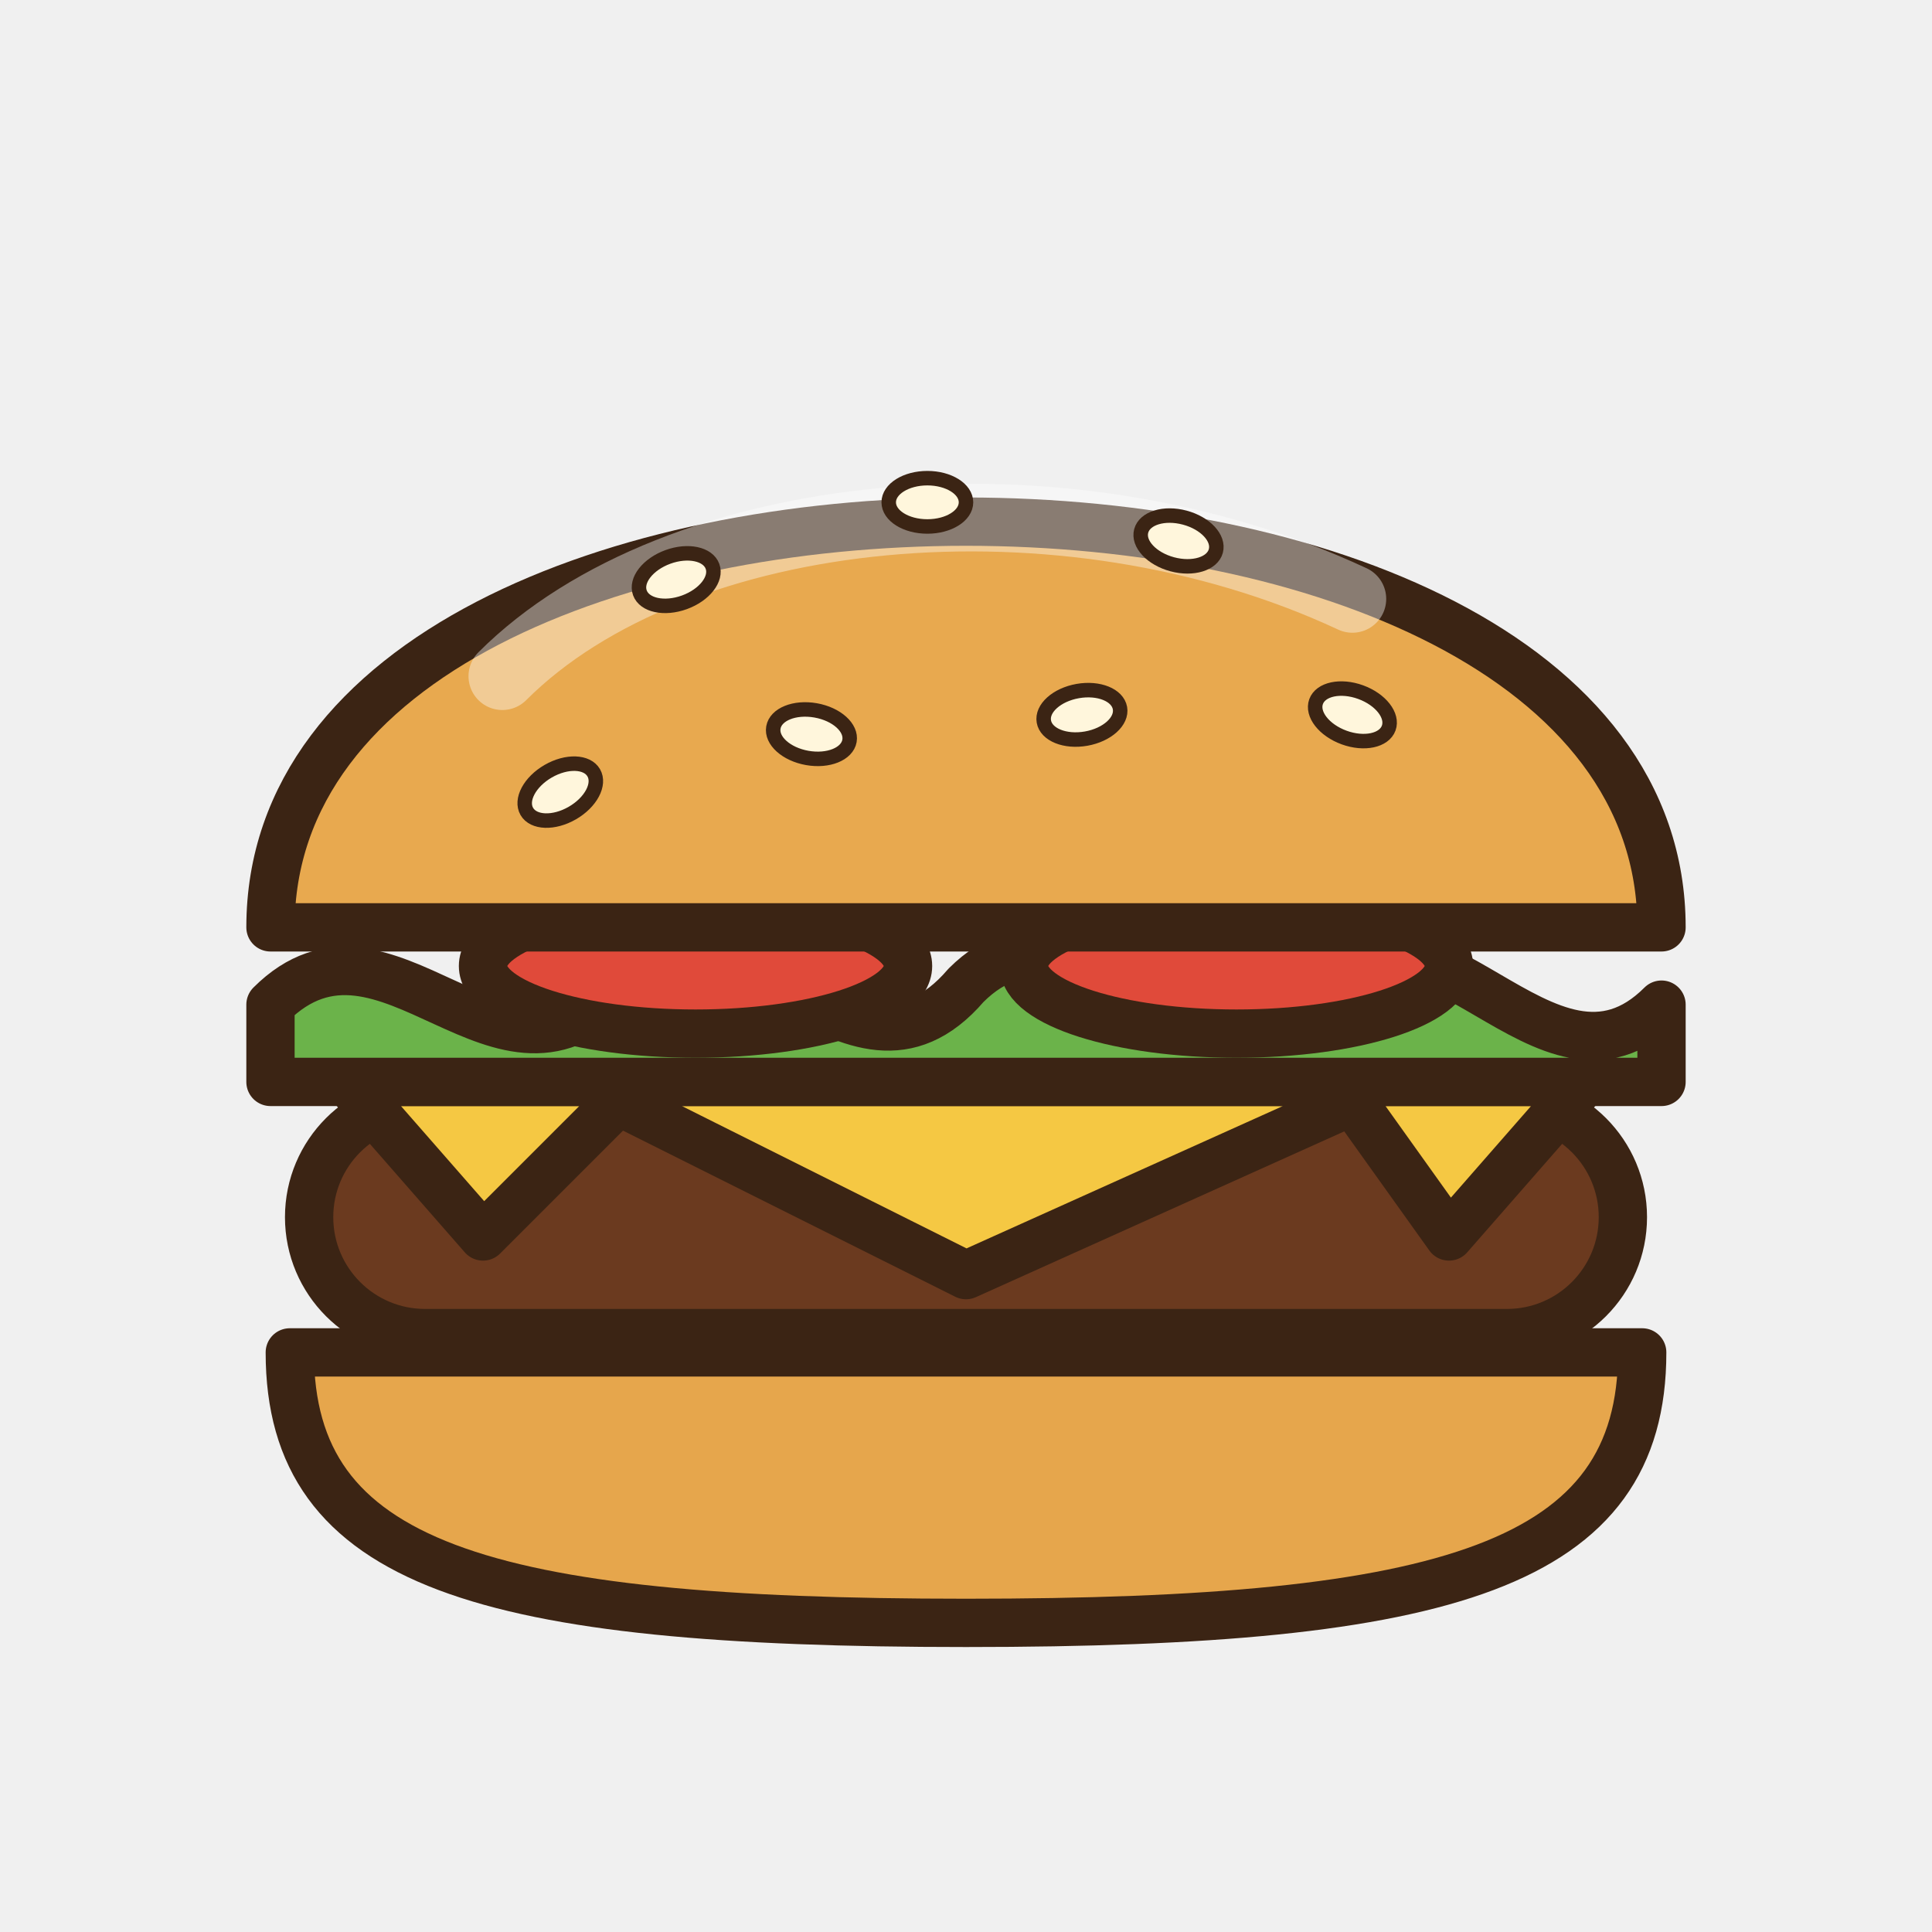
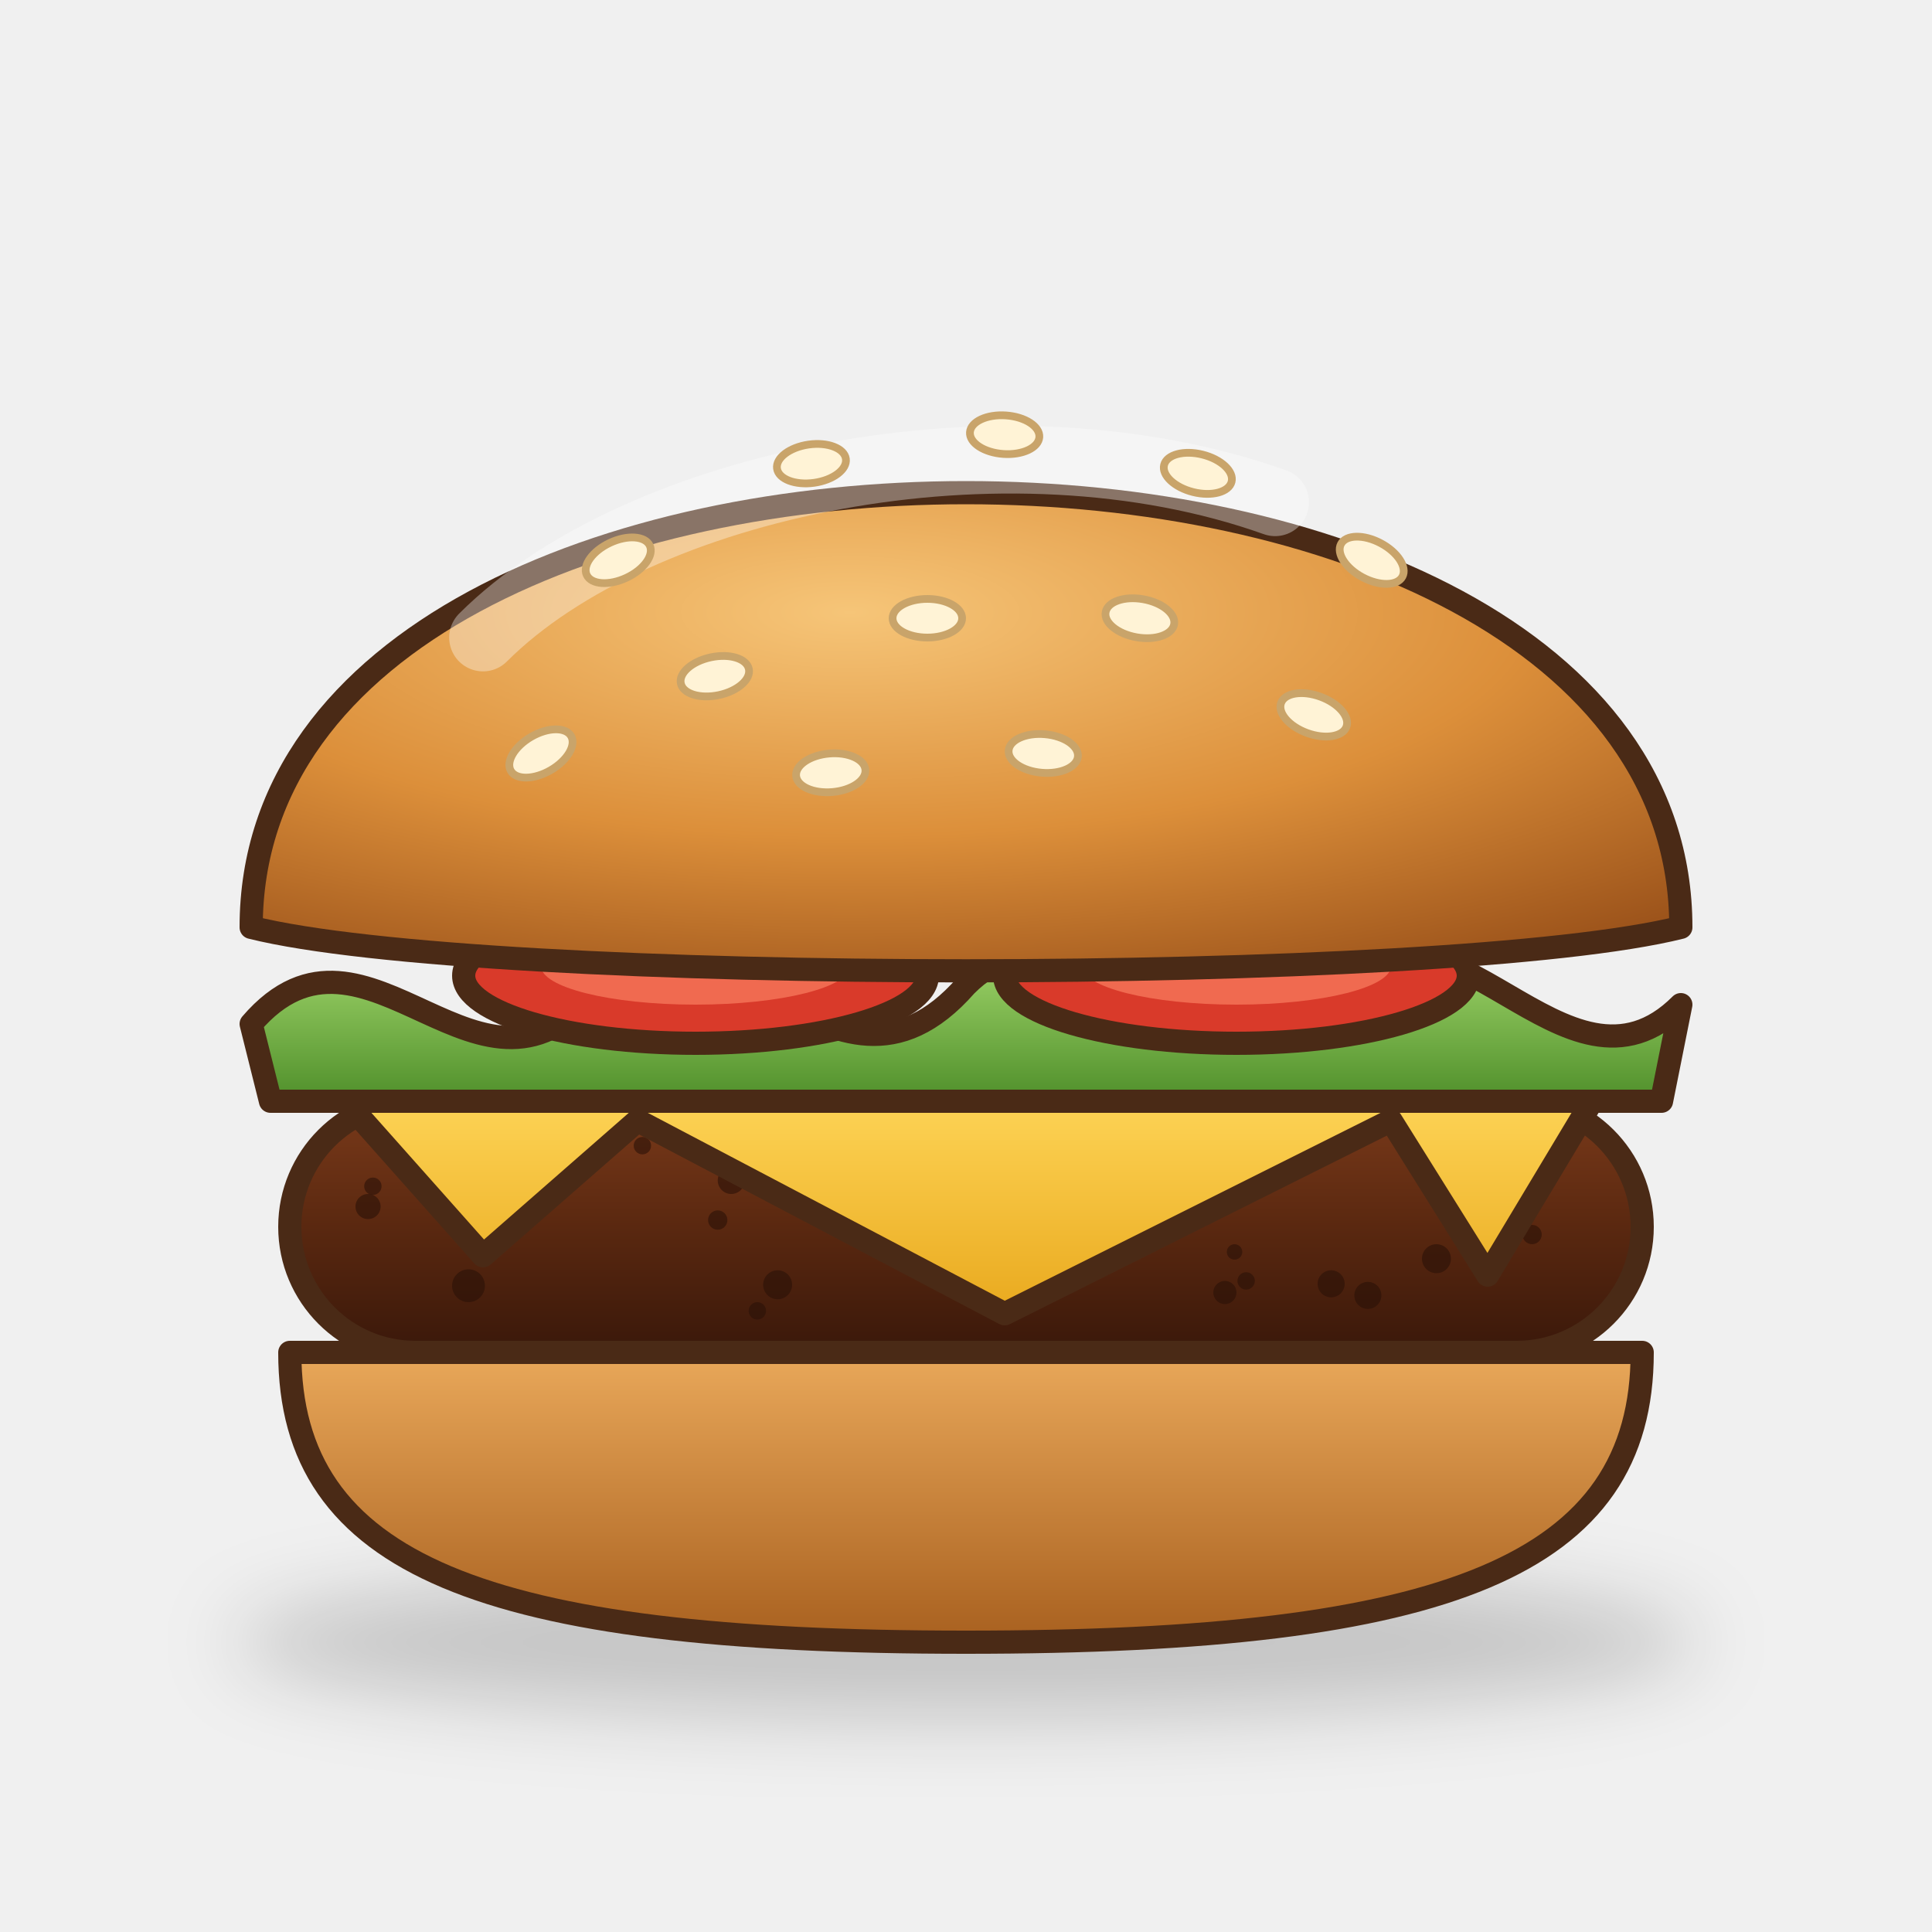
<svg xmlns="http://www.w3.org/2000/svg" width="200" height="200" viewBox="0 0 200 200" role="img" aria-label="Burger">
-   <g stroke="#3b2414" stroke-width="5" stroke-linejoin="round" stroke-linecap="round">
-     <path d="M30 140 L170 140 C 170 162, 150 168, 100 168 C 50 168, 30 162, 30 140 Z" fill="#e6a64c" />
-     <rect x="32" y="114" width="136" height="24" rx="12" fill="#6b3a1f" />
-     <path d="M36 112 L164 112 L150 128 L140 114 L100 132 L64 114 L50 128 Z" fill="#f5c843" />
-     <path d="M28 104 C 40 92, 52 116, 64 102 C 76 90, 88 116, 100 102 C 112 90, 124 116, 136 102 C 148 90, 160 116, 172 104 L172 112 L28 112 Z" fill="#6bb34a" />
-     <ellipse cx="72" cy="100" rx="22" ry="7" fill="#e04a3a" />
-     <ellipse cx="128" cy="100" rx="22" ry="7" fill="#e04a3a" />
-     <path d="M28 96 C 28 40, 172 40, 172 96 Z" fill="#e8a94f" />
-     <path d="M52 70 C 70 52, 110 48, 140 62" fill="none" stroke="#fff" stroke-width="7" opacity="0.4" />
-     <ellipse cx="70" cy="60" rx="4" ry="2.5" fill="#fff6dc" stroke-width="1.5" transform="rotate(-20 70 60)" />
-     <ellipse cx="96" cy="52" rx="4" ry="2.5" fill="#fff6dc" stroke-width="1.5" transform="rotate(0 96 52)" />
-     <ellipse cx="122" cy="56" rx="4" ry="2.5" fill="#fff6dc" stroke-width="1.5" transform="rotate(15 122 56)" />
-     <ellipse cx="84" cy="76" rx="4" ry="2.5" fill="#fff6dc" stroke-width="1.5" transform="rotate(10 84 76)" />
-     <ellipse cx="112" cy="74" rx="4" ry="2.5" fill="#fff6dc" stroke-width="1.5" transform="rotate(-10 112 74)" />
-     <ellipse cx="140" cy="74" rx="4" ry="2.5" fill="#fff6dc" stroke-width="1.5" transform="rotate(20 140 74)" />
-     <ellipse cx="58" cy="82" rx="4" ry="2.5" fill="#fff6dc" stroke-width="1.5" transform="rotate(-30 58 82)" />
+   <defs>
+     <filter id="weich" x="-50%" y="-50%" width="200%" height="200%">
+       <feGaussianBlur stdDeviation="4" />
+     </filter>
+     <radialGradient id="ob5" cx="0.42" cy="0.25" r="0.85">
+       <stop offset="0" stop-color="#f6c578" />
+       <stop offset="0.55" stop-color="#dc8f3a" />
+       <stop offset="1" stop-color="#9d541b" />
+     </radialGradient>
+     <linearGradient id="ub5" x1="0" y1="0" x2="0" y2="1">
+       <stop offset="0" stop-color="#e9a85a" />
+       <stop offset="1" stop-color="#a8601f" />
+     </linearGradient>
+     <linearGradient id="fl5" x1="0" y1="0" x2="0" y2="1">
+       <stop offset="0" stop-color="#7a3a1a" />
+       <stop offset="0.5" stop-color="#5a2810" />
+       <stop offset="1" stop-color="#3a180a" />
+     </linearGradient>
+     <linearGradient id="ka5" x1="0" y1="0" x2="0" y2="1">
+       <stop offset="0" stop-color="#ffd75a" />
+       <stop offset="1" stop-color="#e9a91e" />
+     </linearGradient>
+     <linearGradient id="sa5" x1="0" y1="0" x2="0" y2="1">
+       <stop offset="0" stop-color="#9fd46a" />
+       <stop offset="1" stop-color="#4f8f2a" />
+     </linearGradient>
+   </defs>
+   <ellipse cx="100" cy="170" rx="76" ry="8" fill="#000" opacity=".18" filter="url(#weich)" />
+   <g stroke="#4a2a16" stroke-width="2.4" stroke-linejoin="round" stroke-linecap="round">
+     <path d="M30 140 L170 140 C 170 162, 150 170, 100 170 C 50 170, 30 162, 30 140 Z" fill="url(#ub5)" />
+     <rect x="30" y="114" width="140" height="26" rx="13" fill="url(#fl5)" />
+     <circle cx="99.4" cy="133.0" r="1.2" fill="#2a1006" stroke="none" opacity="0.6" />
+     <circle cx="100.8" cy="130.4" r="1.8" fill="#2a1006" stroke="none" opacity="0.6" />
+     <circle cx="80.5" cy="133.0" r="1.5" fill="#2a1006" stroke="none" opacity="0.6" />
+     <circle cx="116.9" cy="125.3" r="1.1" fill="#2a1006" stroke="none" opacity="0.6" />
+     <circle cx="44.7" cy="120.3" r="0.9" fill="#2a1006" stroke="none" opacity="0.6" />
+     <circle cx="129.9" cy="122.6" r="1.0" fill="#2a1006" stroke="none" opacity="0.6" />
+     <circle cx="48.5" cy="133.1" r="1.7" fill="#2a1006" stroke="none" opacity="0.6" />
+     <circle cx="121.1" cy="123.1" r="1.0" fill="#2a1006" stroke="none" opacity="0.6" />
+     <circle cx="74.3" cy="126.3" r="1.0" fill="#2a1006" stroke="none" opacity="0.6" />
+     <circle cx="93.3" cy="122.7" r="1.8" fill="#2a1006" stroke="none" opacity="0.6" />
+     <circle cx="158.6" cy="127.8" r="1.0" fill="#2a1006" stroke="none" opacity="0.6" />
+     <circle cx="157.7" cy="123.6" r="1.2" fill="#2a1006" stroke="none" opacity="0.6" />
+     <circle cx="38.1" cy="124.9" r="1.3" fill="#2a1006" stroke="none" opacity="0.6" />
+     <circle cx="100.3" cy="121.6" r="1.3" fill="#2a1006" stroke="none" opacity="0.6" />
+     <circle cx="38.6" cy="122.8" r="0.9" fill="#2a1006" stroke="none" opacity="0.6" />
+     <circle cx="87.5" cy="118.8" r="0.8" fill="#2a1006" stroke="none" opacity="0.6" />
+     <circle cx="75.7" cy="122.2" r="1.4" fill="#2a1006" stroke="none" opacity="0.6" />
+     <circle cx="103.6" cy="131.5" r="1.5" fill="#2a1006" stroke="none" opacity="0.6" />
+     <circle cx="126.8" cy="133.8" r="1.2" fill="#2a1006" stroke="none" opacity="0.6" />
+     <circle cx="78.4" cy="135.7" r="0.9" fill="#2a1006" stroke="none" opacity="0.6" />
+     <circle cx="127.8" cy="129.6" r="0.8" fill="#2a1006" stroke="none" opacity="0.6" />
+     <circle cx="141.6" cy="134.1" r="1.4" fill="#2a1006" stroke="none" opacity="0.6" />
+     <circle cx="129.0" cy="132.6" r="0.9" fill="#2a1006" stroke="none" opacity="0.6" />
+     <circle cx="102.9" cy="127.1" r="1.6" fill="#2a1006" stroke="none" opacity="0.6" />
+     <circle cx="137.8" cy="132.9" r="1.4" fill="#2a1006" stroke="none" opacity="0.6" />
+     <circle cx="148.7" cy="130.3" r="1.5" fill="#2a1006" stroke="none" opacity="0.6" />
+     <circle cx="66.5" cy="118.6" r="0.9" fill="#2a1006" stroke="none" opacity="0.6" />
+     <circle cx="82.7" cy="119.9" r="1.6" fill="#2a1006" stroke="none" opacity="0.6" />
+     <circle cx="107.3" cy="129.3" r="1.4" fill="#2a1006" stroke="none" opacity="0.6" />
+     <circle cx="122.4" cy="126.8" r="0.8" fill="#2a1006" stroke="none" opacity="0.6" />
+     <path d="M34 112 L166 112 L154 132 L144 116 L104 136 L66 116 L50 130 Z" fill="url(#ka5)" />
+     <path d="M26 106 C 38 92, 50 118, 62 102 C 74 90, 86 118, 100 102 C 112 90, 124 118, 138 102 C 150 90, 162 116, 174 104 L172 114 L28 114 Z" fill="url(#sa5)" />
+     <ellipse cx="72" cy="101" rx="24" ry="7" fill="#d93a2a" />
+     <ellipse cx="72" cy="100" rx="16" ry="4" fill="#f06a50" stroke="none" />
+     <ellipse cx="128" cy="101" rx="24" ry="7" fill="#d93a2a" />
+     <ellipse cx="128" cy="100" rx="16" ry="4" fill="#f06a50" stroke="none" />
+     <path d="M26 96 C 26 36, 174 36, 174 96 C 150 102, 50 102, 26 96 Z" fill="url(#ob5)" />
+     <path d="M50 66 C 66 50, 104 42, 132 52" fill="none" stroke="#fff" stroke-width="7" opacity="0.35" />
+     <ellipse cx="64" cy="58" rx="3.6" ry="2" fill="#fff3d6" stroke="#c9a46a" stroke-width=".8" transform="rotate(-25 64 58)" />
+     <ellipse cx="84" cy="48" rx="3.6" ry="2" fill="#fff3d6" stroke="#c9a46a" stroke-width=".8" transform="rotate(-8 84 48)" />
+     <ellipse cx="104" cy="45" rx="3.6" ry="2" fill="#fff3d6" stroke="#c9a46a" stroke-width=".8" transform="rotate(4 104 45)" />
+     <ellipse cx="124" cy="49" rx="3.6" ry="2" fill="#fff3d6" stroke="#c9a46a" stroke-width=".8" transform="rotate(14 124 49)" />
+     <ellipse cx="142" cy="58" rx="3.6" ry="2" fill="#fff3d6" stroke="#c9a46a" stroke-width=".8" transform="rotate(28 142 58)" />
+     <ellipse cx="74" cy="70" rx="3.6" ry="2" fill="#fff3d6" stroke="#c9a46a" stroke-width=".8" transform="rotate(-12 74 70)" />
+     <ellipse cx="96" cy="64" rx="3.6" ry="2" fill="#fff3d6" stroke="#c9a46a" stroke-width=".8" transform="rotate(0 96 64)" />
+     <ellipse cx="118" cy="64" rx="3.6" ry="2" fill="#fff3d6" stroke="#c9a46a" stroke-width=".8" transform="rotate(10 118 64)" />
+     <ellipse cx="136" cy="74" rx="3.6" ry="2" fill="#fff3d6" stroke="#c9a46a" stroke-width=".8" transform="rotate(20 136 74)" />
+     <ellipse cx="56" cy="78" rx="3.6" ry="2" fill="#fff3d6" stroke="#c9a46a" stroke-width=".8" transform="rotate(-30 56 78)" />
+     <ellipse cx="108" cy="78" rx="3.6" ry="2" fill="#fff3d6" stroke="#c9a46a" stroke-width=".8" transform="rotate(5 108 78)" />
+     <ellipse cx="86" cy="80" rx="3.6" ry="2" fill="#fff3d6" stroke="#c9a46a" stroke-width=".8" transform="rotate(-5 86 80)" />
  </g>
</svg>
